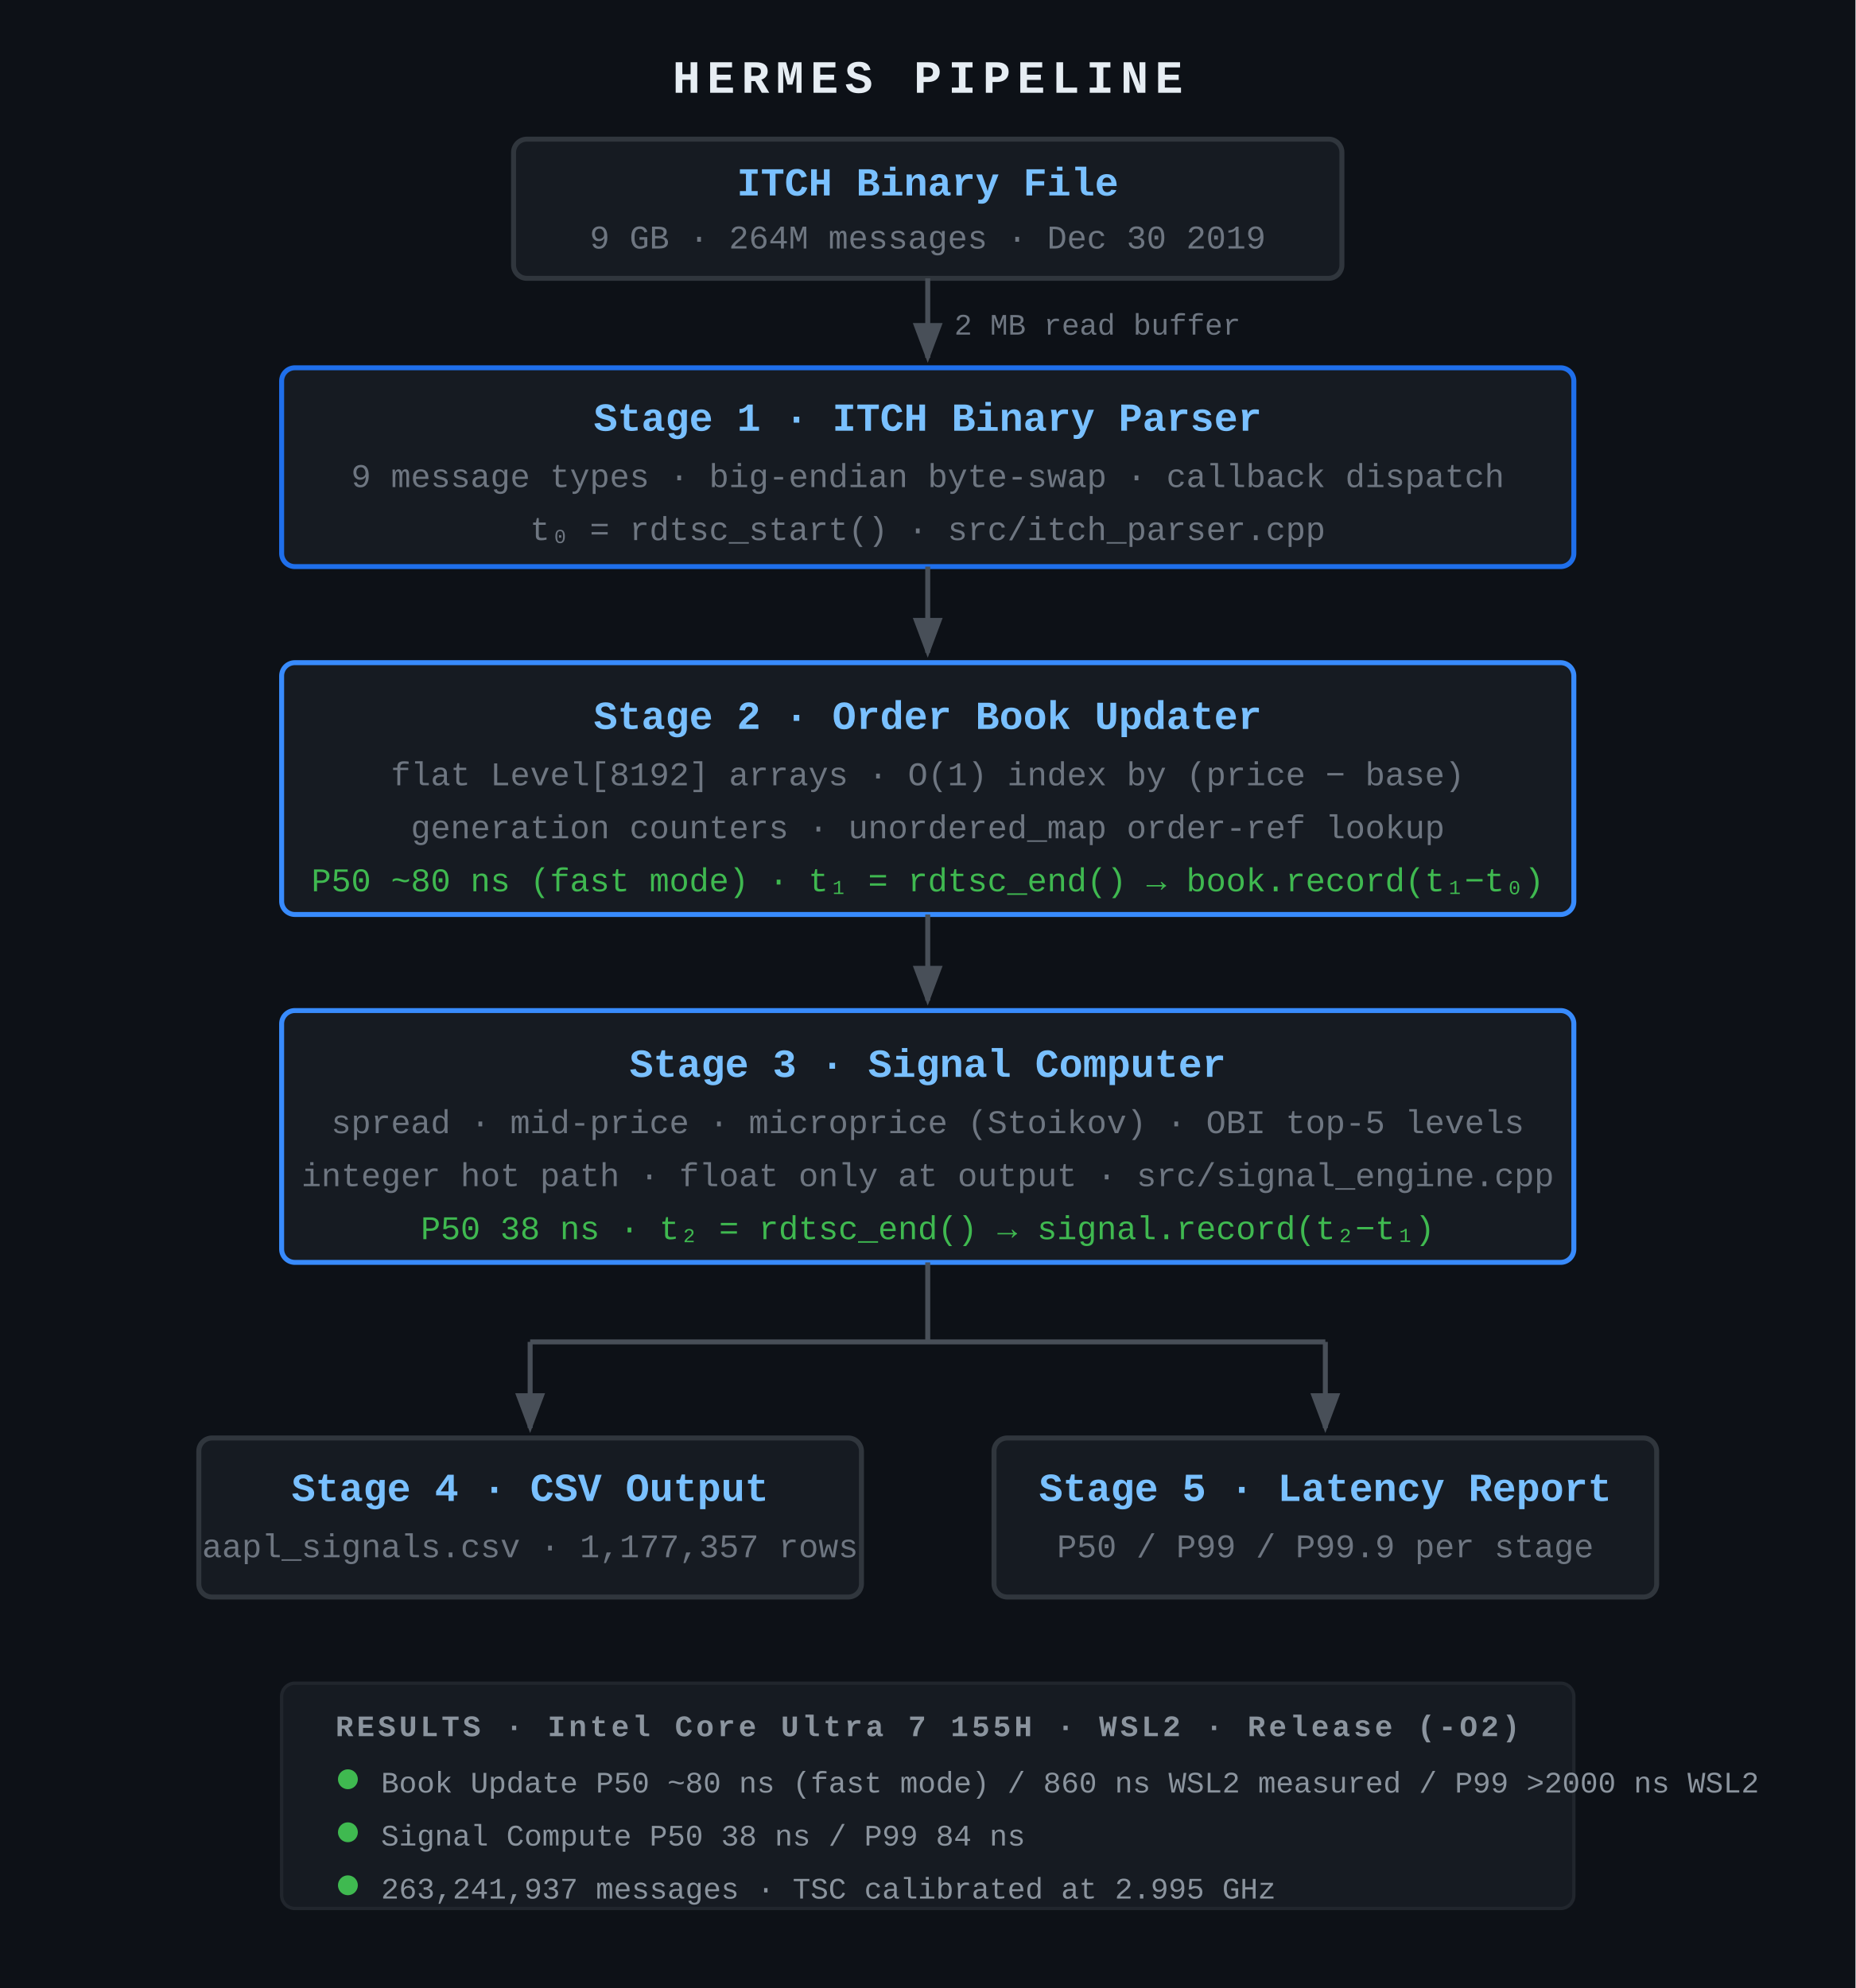
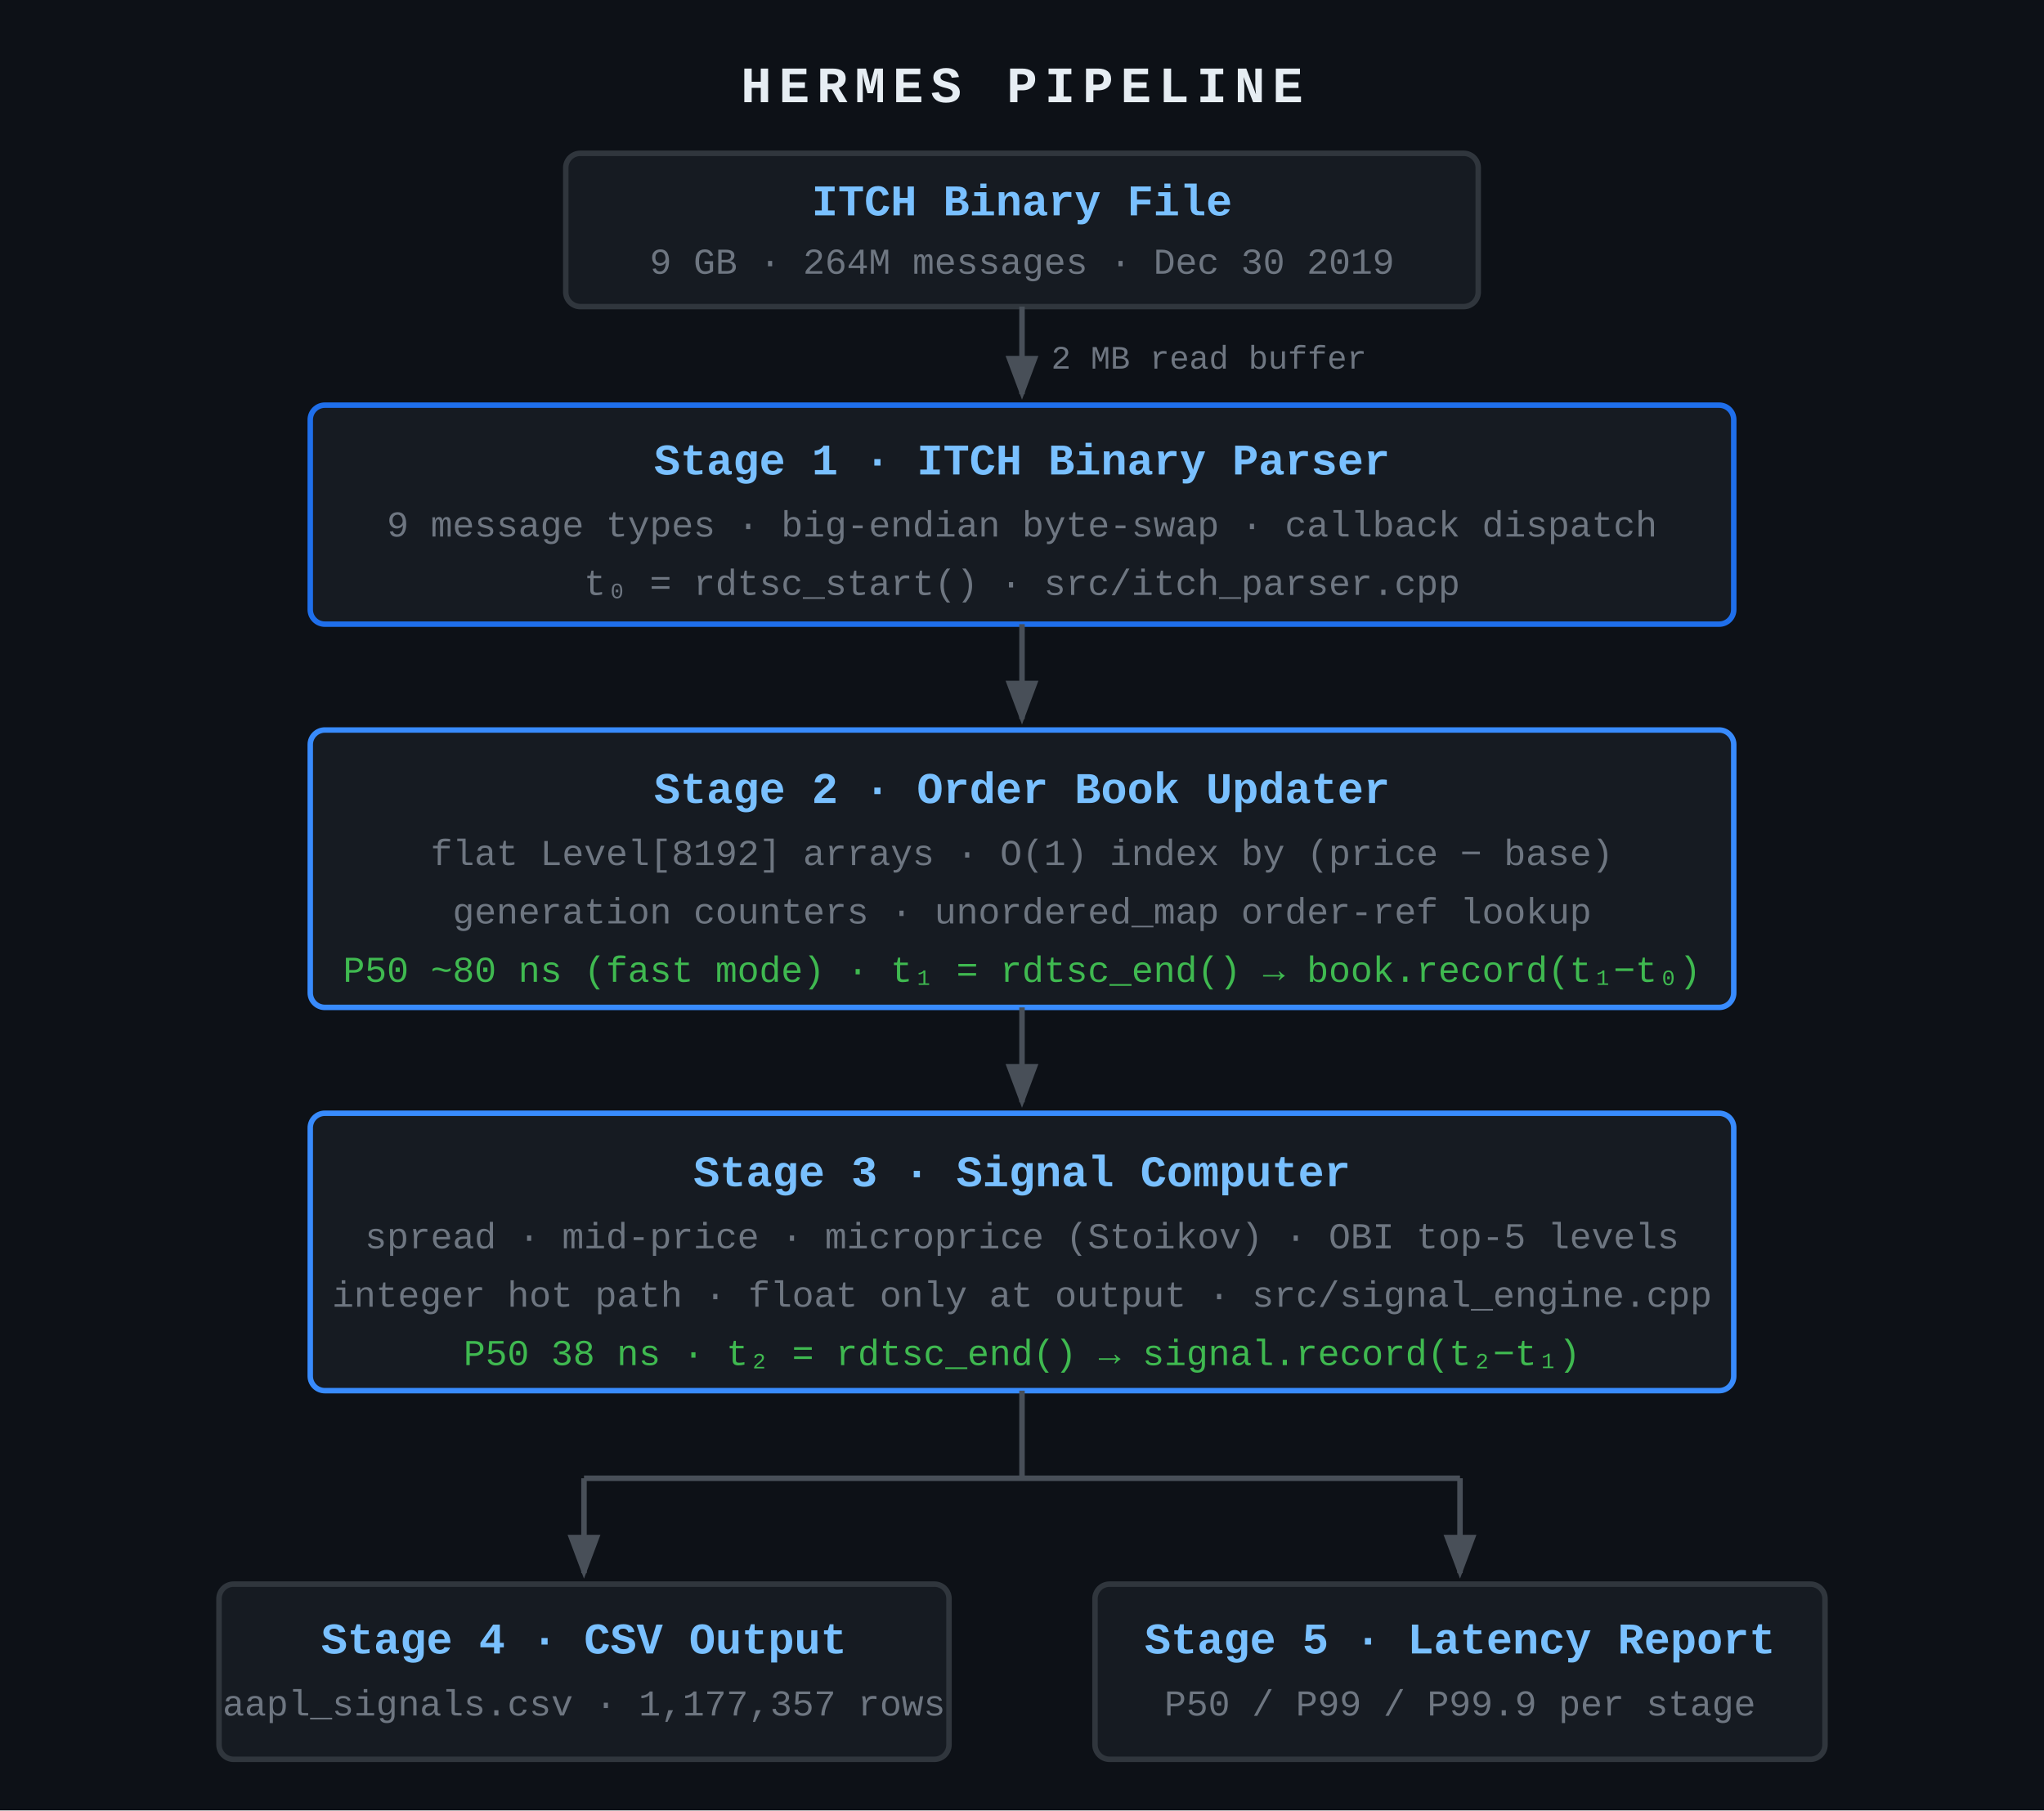
- <svg xmlns="http://www.w3.org/2000/svg" viewBox="0 0 560 600" width="560" height="600" font-family="ui-monospace, 'Cascadia Code', 'Courier New', monospace">
+ <svg xmlns="http://www.w3.org/2000/svg" viewBox="0 0 560 496" width="560" height="496" font-family="ui-monospace, 'Cascadia Code', 'Courier New', monospace">
  <defs>
    <marker id="a" markerWidth="8" markerHeight="6" refX="7" refY="3" orient="auto">
      <polygon points="0 0,8 3,0 6" fill="#484f58" />
    </marker>
  </defs>
-   <rect width="560" height="600" fill="#0d1117" />
+   <rect width="560" height="496" fill="#0d1117" />
  <text x="280" y="28" text-anchor="middle" fill="#e6edf3" font-size="14" font-weight="bold" letter-spacing="2">HERMES PIPELINE</text>
  <rect x="155" y="42" width="250" height="42" rx="4" fill="#161b22" stroke="#30363d" stroke-width="1.5" />
  <text x="280" y="59" text-anchor="middle" fill="#79c0ff" font-size="12" font-weight="bold">ITCH Binary File</text>
  <text x="280" y="75" text-anchor="middle" fill="#6e7681" font-size="10">9 GB · 264M messages · Dec 30 2019</text>
  <line x1="280" y1="84" x2="280" y2="108" stroke="#484f58" stroke-width="1.5" marker-end="url(#a)" />
  <text x="288" y="101" fill="#6e7681" font-size="9">2 MB read buffer</text>
  <rect x="85" y="111" width="390" height="60" rx="4" fill="#161b22" stroke="#1f6feb" stroke-width="1.5" />
  <text x="280" y="130" text-anchor="middle" fill="#79c0ff" font-size="12" font-weight="bold">Stage 1 · ITCH Binary Parser</text>
  <text x="280" y="147" text-anchor="middle" fill="#6e7681" font-size="10">9 message types · big-endian byte-swap · callback dispatch</text>
  <text x="280" y="163" text-anchor="middle" fill="#6e7681" font-size="10">t₀ = rdtsc_start()  ·  src/itch_parser.cpp</text>
  <line x1="280" y1="171" x2="280" y2="197" stroke="#484f58" stroke-width="1.5" marker-end="url(#a)" />
  <rect x="85" y="200" width="390" height="76" rx="4" fill="#161b22" stroke="#388bfd" stroke-width="1.5" />
  <text x="280" y="220" text-anchor="middle" fill="#79c0ff" font-size="12" font-weight="bold">Stage 2 · Order Book Updater</text>
  <text x="280" y="237" text-anchor="middle" fill="#6e7681" font-size="10">flat Level[8192] arrays · O(1) index by (price − base)</text>
  <text x="280" y="253" text-anchor="middle" fill="#6e7681" font-size="10">generation counters · unordered_map order-ref lookup</text>
  <text x="280" y="269" text-anchor="middle" fill="#3fb950" font-size="10">P50 ~80 ns (fast mode)  ·  t₁ = rdtsc_end()  →  book.record(t₁−t₀)</text>
  <line x1="280" y1="276" x2="280" y2="302" stroke="#484f58" stroke-width="1.5" marker-end="url(#a)" />
  <rect x="85" y="305" width="390" height="76" rx="4" fill="#161b22" stroke="#388bfd" stroke-width="1.5" />
  <text x="280" y="325" text-anchor="middle" fill="#79c0ff" font-size="12" font-weight="bold">Stage 3 · Signal Computer</text>
  <text x="280" y="342" text-anchor="middle" fill="#6e7681" font-size="10">spread · mid-price · microprice (Stoikov) · OBI top-5 levels</text>
  <text x="280" y="358" text-anchor="middle" fill="#6e7681" font-size="10">integer hot path · float only at output  ·  src/signal_engine.cpp</text>
  <text x="280" y="374" text-anchor="middle" fill="#3fb950" font-size="10">P50 38 ns  ·  t₂ = rdtsc_end()  →  signal.record(t₂−t₁)</text>
  <line x1="280" y1="381" x2="280" y2="405" stroke="#484f58" stroke-width="1.5" />
  <line x1="160" y1="405" x2="400" y2="405" stroke="#484f58" stroke-width="1.5" />
  <line x1="160" y1="405" x2="160" y2="431" stroke="#484f58" stroke-width="1.5" marker-end="url(#a)" />
  <line x1="400" y1="405" x2="400" y2="431" stroke="#484f58" stroke-width="1.5" marker-end="url(#a)" />
  <rect x="60" y="434" width="200" height="48" rx="4" fill="#161b22" stroke="#30363d" stroke-width="1.5" />
  <text x="160" y="453" text-anchor="middle" fill="#79c0ff" font-size="12" font-weight="bold">Stage 4 · CSV Output</text>
  <text x="160" y="470" text-anchor="middle" fill="#6e7681" font-size="10">aapl_signals.csv · 1,177,357 rows</text>
  <rect x="300" y="434" width="200" height="48" rx="4" fill="#161b22" stroke="#30363d" stroke-width="1.5" />
  <text x="400" y="453" text-anchor="middle" fill="#79c0ff" font-size="12" font-weight="bold">Stage 5 · Latency Report</text>
  <text x="400" y="470" text-anchor="middle" fill="#6e7681" font-size="10">P50 / P99 / P99.9 per stage</text>
-   <rect x="85" y="508" width="390" height="68" rx="4" fill="#161b22" stroke="#21262d" stroke-width="1" />
-   <text x="280" y="524" text-anchor="middle" fill="#8b949e" font-size="9" font-weight="bold" letter-spacing="1">RESULTS · Intel Core Ultra 7 155H · WSL2 · Release (-O2)</text>
-   <circle cx="105" cy="537" r="3" fill="#3fb950" />
-   <text x="115" y="541" fill="#8b949e" font-size="9">Book Update  P50 ~80 ns (fast mode)  /  860 ns WSL2 measured  /  P99 &gt;2000 ns WSL2</text>
-   <circle cx="105" cy="553" r="3" fill="#3fb950" />
-   <text x="115" y="557" fill="#8b949e" font-size="9">Signal Compute  P50 38 ns  /  P99 84 ns</text>
-   <circle cx="105" cy="569" r="3" fill="#3fb950" />
-   <text x="115" y="573" fill="#8b949e" font-size="9">263,241,937 messages  ·  TSC calibrated at 2.995 GHz</text>
</svg>
